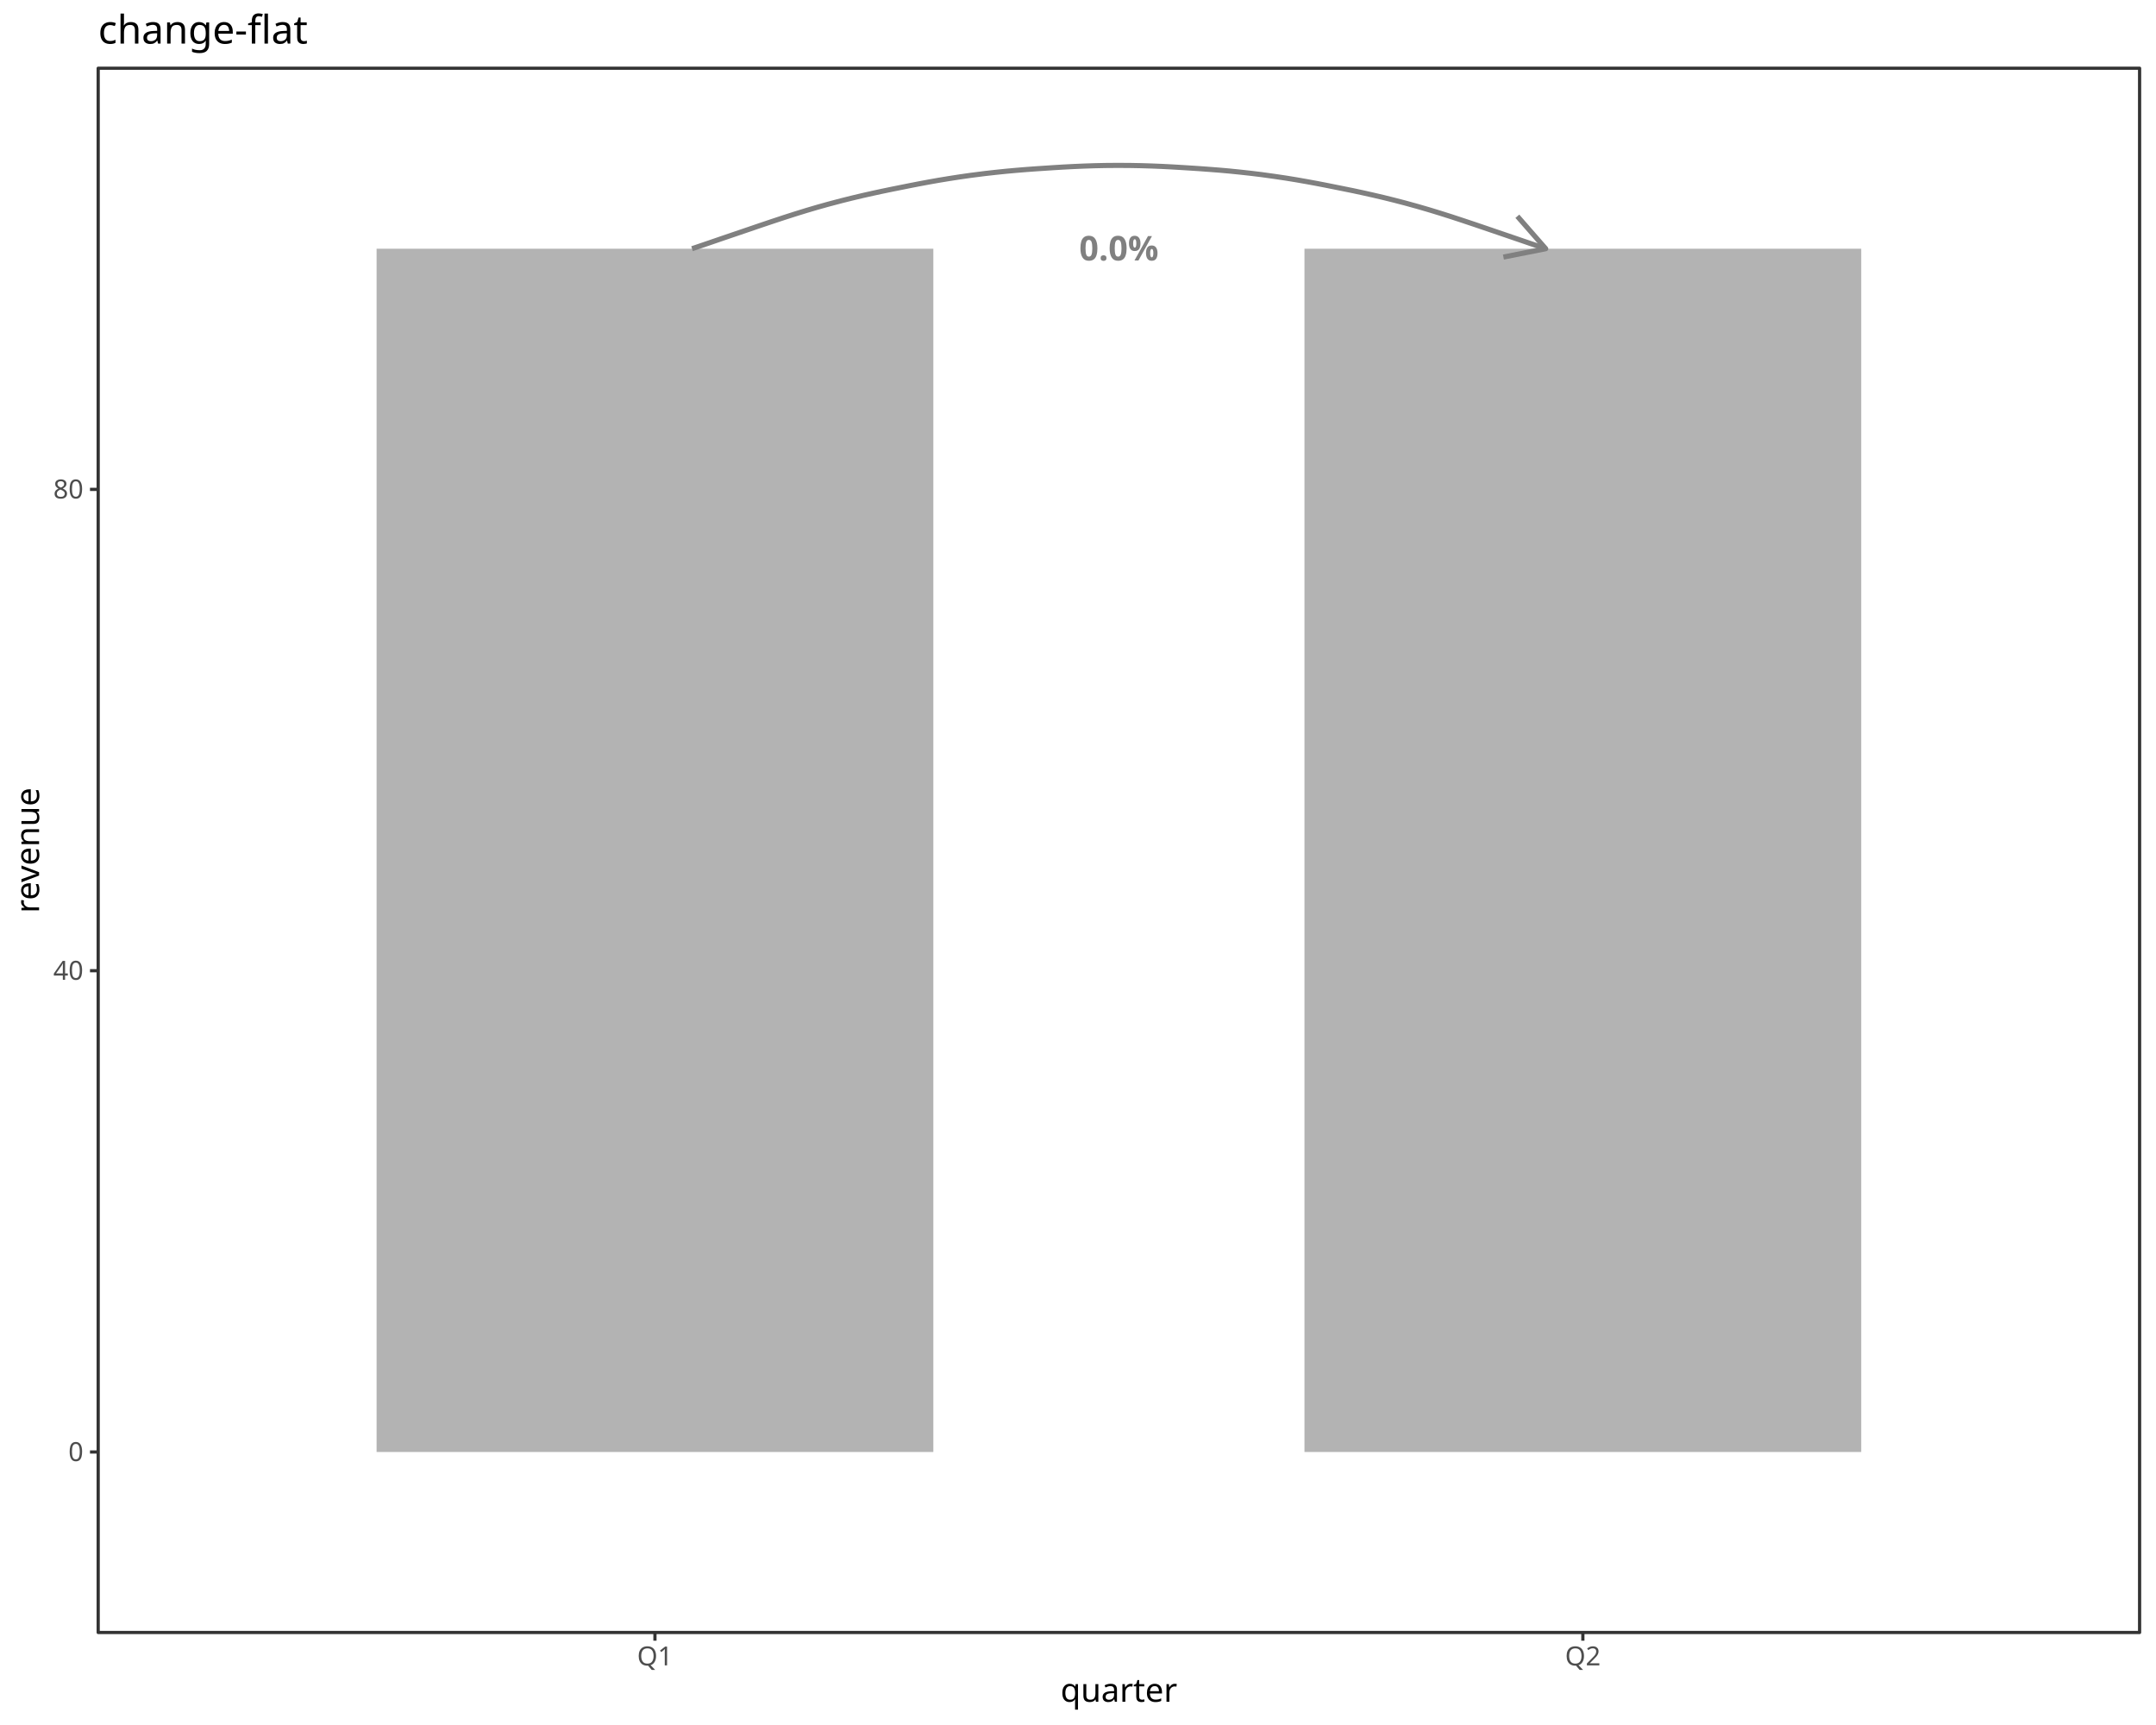
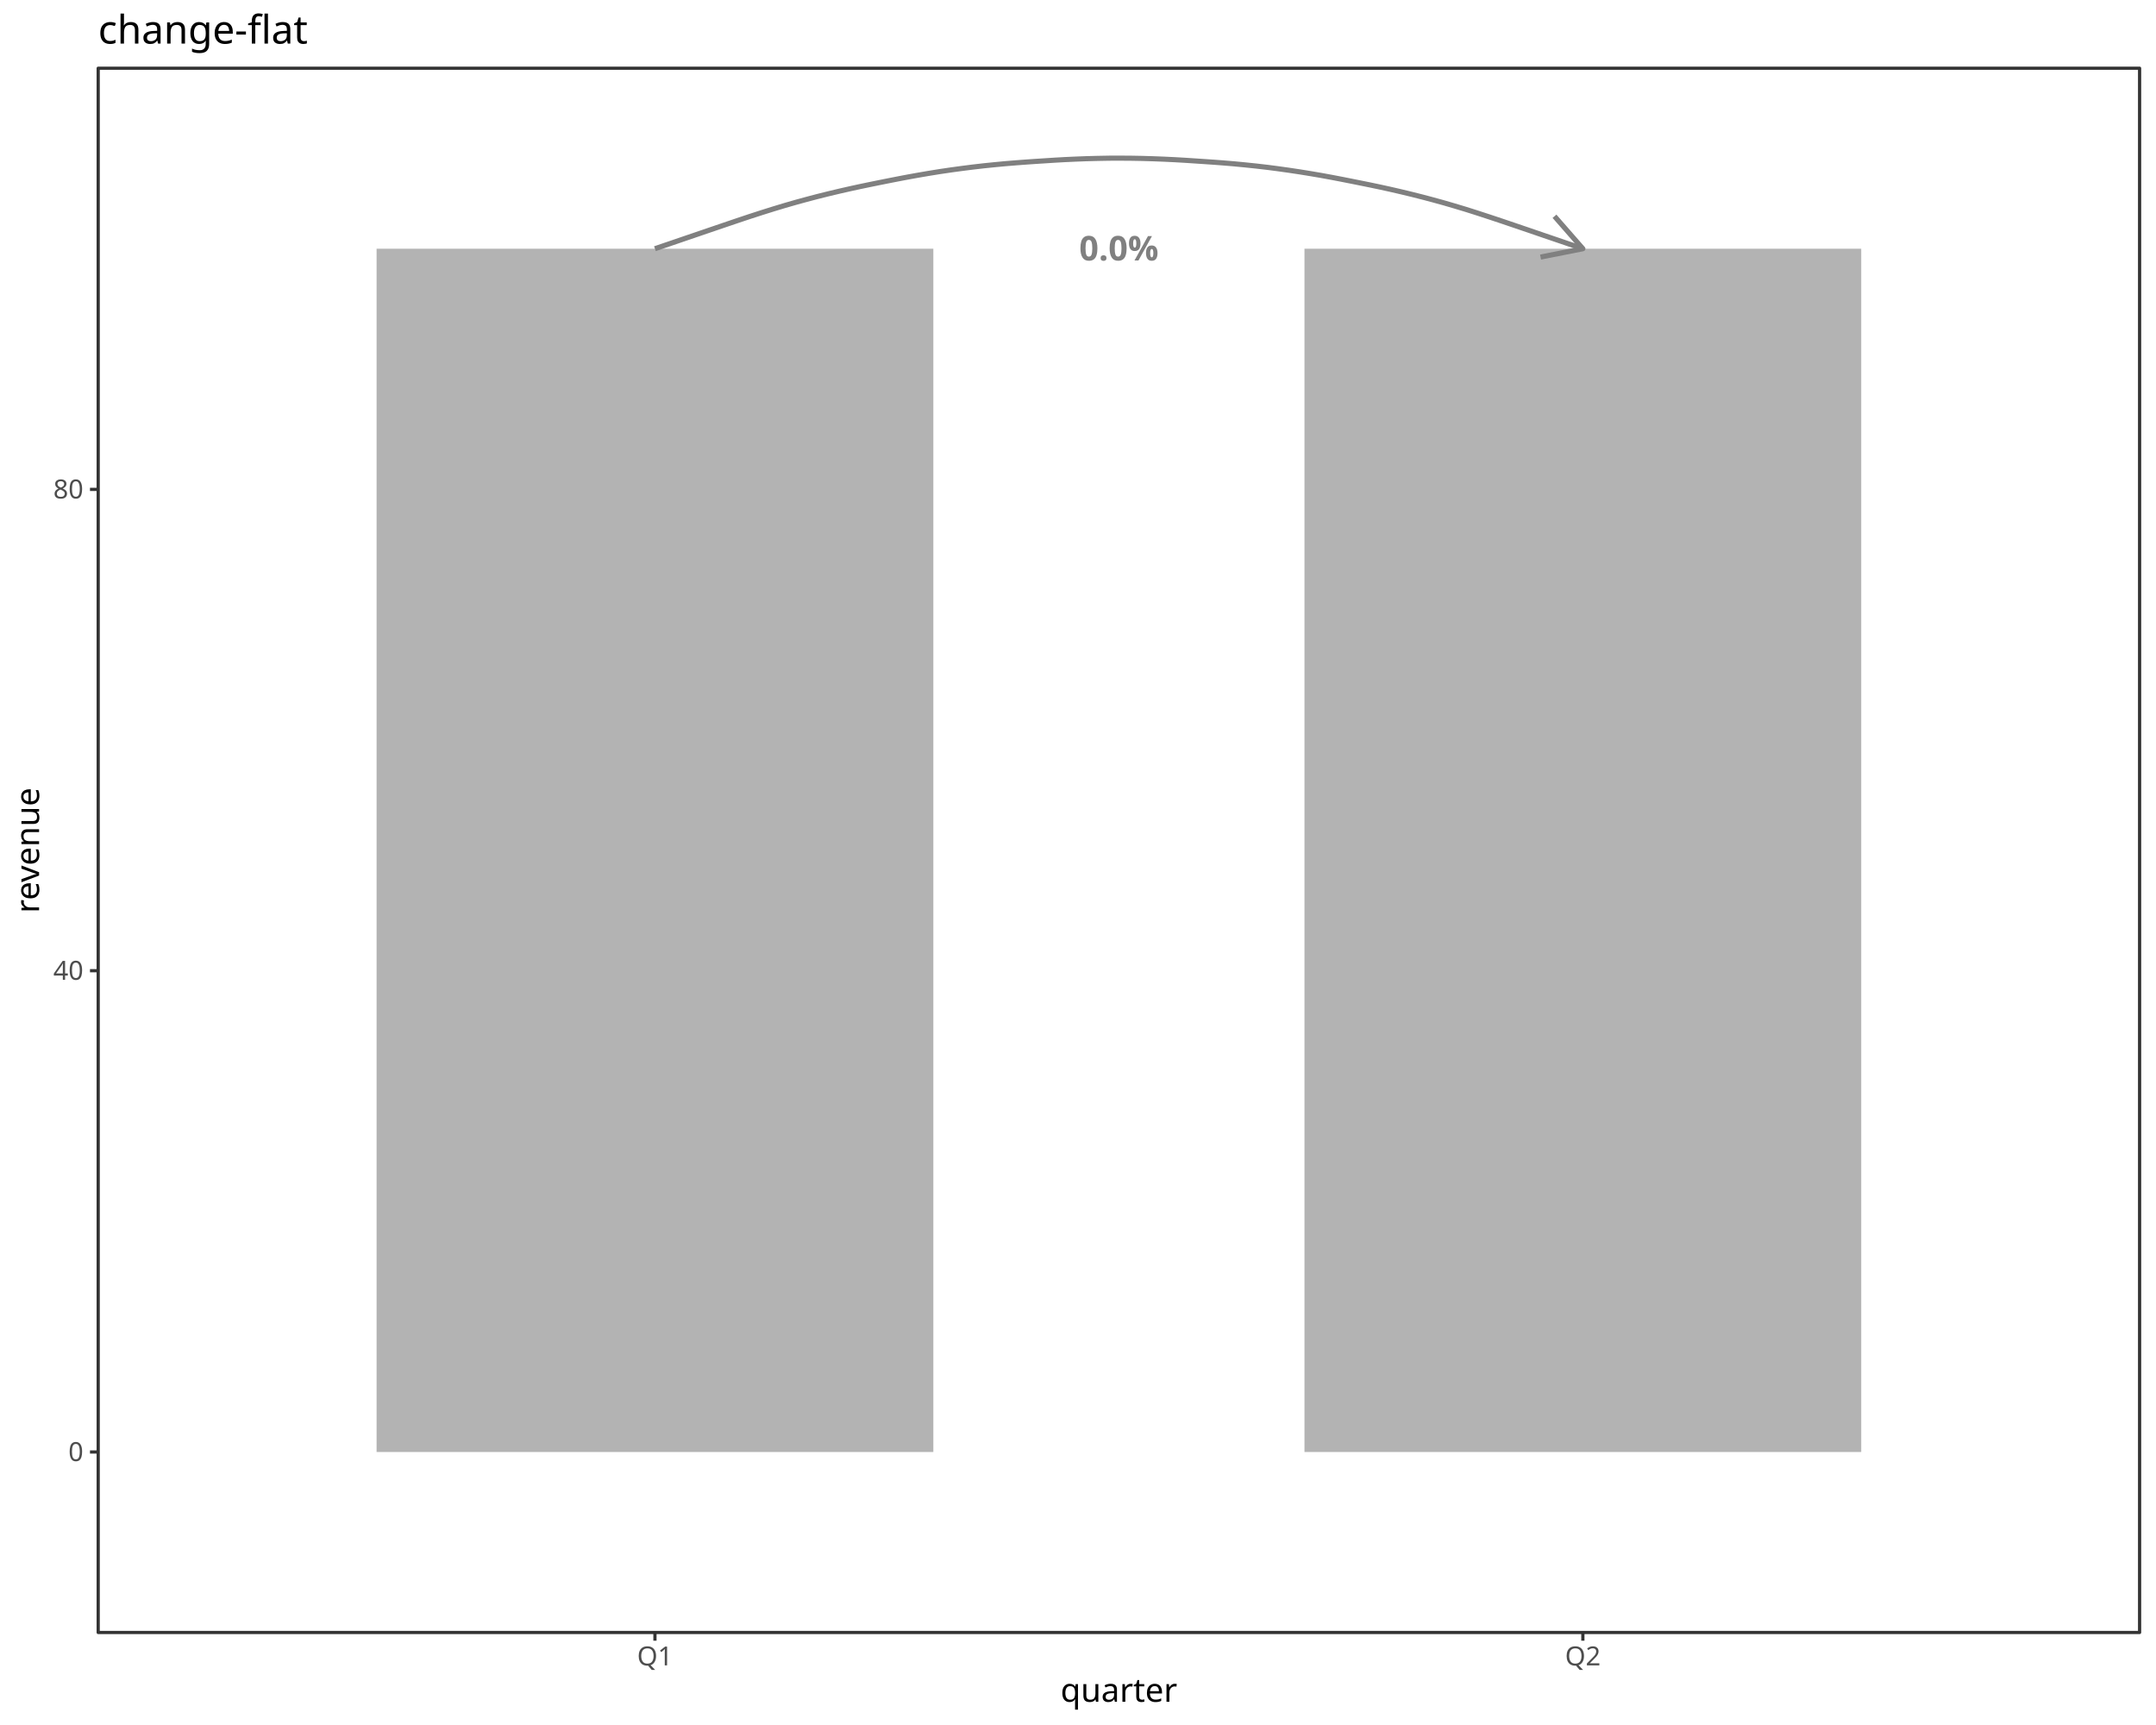
<svg xmlns="http://www.w3.org/2000/svg" class="svglite" data-engine-version="2.0" width="720.00pt" height="576.00pt" viewBox="0 0 720.00 576.00">
  <defs>
    <style type="text/css">
    .svglite line, .svglite polyline, .svglite polygon, .svglite path, .svglite rect, .svglite circle {
      fill: none;
      stroke: #000000;
      stroke-linecap: round;
      stroke-linejoin: round;
      stroke-miterlimit: 10.00;
    }
  </style>
  </defs>
  <rect width="100%" height="100%" style="stroke: none; fill: #FFFFFF;" />
  <defs>
    <clipPath id="cpMC4wMHw3MjAuMDB8MC4wMHw1NzYuMDA=">
      <rect x="0.00" y="0.00" width="720.00" height="576.00" />
    </clipPath>
  </defs>
  <g clip-path="url(#cpMC4wMHw3MjAuMDB8MC4wMHw1NzYuMDA=)">
    <rect x="0.00" y="0.00" width="720.00" height="576.00" style="stroke-width: 1.07; stroke: #FFFFFF; fill: #FFFFFF;" />
    <rect x="32.79" y="22.78" width="681.73" height="522.33" style="stroke-width: 1.07; stroke: none; fill: #FFFFFF;" />
    <rect x="125.76" y="83.05" width="185.93" height="401.79" style="stroke-width: 1.07; stroke: none; stroke-linecap: butt; stroke-linejoin: miter; fill: #B3B3B3;" />
    <rect x="435.63" y="83.05" width="185.93" height="401.79" style="stroke-width: 1.07; stroke: none; stroke-linecap: butt; stroke-linejoin: miter; fill: #B3B3B3;" />
-     <polyline points="231.11,83.05 231.23,83.01 231.96,82.76 233.70,82.17 236.55,81.20 240.33,79.90 244.70,78.41 249.26,76.86 253.68,75.35 257.90,73.93 261.90,72.61 265.71,71.39 269.37,70.26 272.96,69.20 276.54,68.20 277.41,67.97 281.00,67.02 284.57,66.13 288.06,65.30 291.45,64.54 294.69,63.84 297.78,63.20 300.78,62.60 303.76,62.00 306.84,61.40 310.06,60.80 313.44,60.20 316.96,59.62 320.58,59.06 324.24,58.54 325.12,58.43 328.80,57.96 332.45,57.55 336.02,57.18 339.48,56.87 342.78,56.60 345.93,56.37 348.98,56.17 352.02,55.97 355.15,55.78 358.42,55.61 361.85,55.46 365.41,55.34 369.07,55.26 372.78,55.23 373.66,55.23 377.37,55.25 381.04,55.32 384.63,55.43 388.10,55.57 391.41,55.74 394.57,55.93 397.61,56.12 400.65,56.32 403.77,56.55 407.04,56.80 410.46,57.10 414.01,57.46 417.65,57.86 421.33,58.31 422.20,58.43 425.87,58.94 429.50,59.48 433.05,60.06 436.47,60.66 439.73,61.26 442.83,61.86 445.83,62.46 448.81,63.06 451.88,63.68 455.09,64.37 458.44,65.12 461.91,65.93 465.46,66.81 469.05,67.74 469.90,67.97 473.48,68.96 477.06,70.00 480.70,71.11 484.47,72.30 488.42,73.60 492.58,74.99 496.96,76.48 501.50,78.03 505.95,79.55 509.92,80.91 513.02,81.97 515.03,82.65 515.98,82.98 516.20,83.05 516.20,83.05 " style="stroke-width: 1.71; stroke: #808080; stroke-linecap: butt;" />
-     <polyline points="502.07,85.84 516.20,83.05 506.72,72.21 " style="stroke-width: 1.71; stroke: #808080; stroke-linecap: butt;" />
+     <polyline points="218.72,83.05 218.83,83.01 219.54,82.77 221.23,82.19 224.04,81.24 227.83,79.94 232.29,78.42 237.03,76.80 241.70,75.21 246.18,73.69 250.43,72.27 254.48,70.96 258.37,69.74 262.14,68.60 265.87,67.53 269.05,66.66 272.79,65.67 276.51,64.74 280.16,63.87 283.71,63.06 287.11,62.32 290.37,61.64 293.52,61.00 296.62,60.38 299.78,59.76 303.08,59.13 306.53,58.51 310.14,57.89 313.86,57.29 317.66,56.73 320.90,56.29 324.73,55.80 328.54,55.36 332.28,54.98 335.90,54.64 339.37,54.36 342.70,54.11 345.90,53.89 349.05,53.69 352.27,53.48 355.62,53.29 359.13,53.13 362.78,52.99 366.55,52.89 370.40,52.82 373.66,52.81 377.52,52.83 381.36,52.90 385.11,53.01 388.75,53.15 392.23,53.32 395.56,53.51 398.76,53.72 401.91,53.93 405.13,54.15 408.47,54.40 411.97,54.69 415.62,55.04 419.37,55.43 423.18,55.87 426.42,56.29 430.25,56.82 434.04,57.39 437.75,57.99 441.33,58.60 444.76,59.23 448.04,59.86 451.18,60.48 454.28,61.10 457.44,61.74 460.73,62.43 464.16,63.18 467.72,64.00 471.39,64.88 475.11,65.82 478.27,66.66 482.00,67.68 485.73,68.77 489.52,69.91 493.43,71.15 497.50,72.48 501.79,73.91 506.30,75.44 511.00,77.04 515.72,78.66 520.10,80.15 523.76,81.40 526.40,82.30 527.94,82.83 528.53,83.03 528.60,83.05 " style="stroke-width: 1.71; stroke: #808080; stroke-linecap: butt;" />
+     <polyline points="514.47,85.84 528.60,83.05 519.12,72.21 " style="stroke-width: 1.71; stroke: #808080; stroke-linecap: butt;" />
    <polygon points="357.95,91.75 389.36,91.75 389.28,91.75 389.61,91.73 389.93,91.67 390.24,91.55 390.52,91.39 390.78,91.18 391.00,90.93 391.17,90.65 391.30,90.35 391.38,90.03 391.41,89.70 391.41,89.70 391.41,76.40 391.41,76.40 391.38,76.08 391.30,75.76 391.17,75.45 391.00,75.17 390.78,74.93 390.52,74.72 390.24,74.55 389.93,74.44 389.61,74.37 389.36,74.36 357.95,74.36 358.20,74.37 357.87,74.36 357.54,74.40 357.23,74.49 356.93,74.63 356.66,74.82 356.42,75.05 356.22,75.31 356.07,75.60 355.97,75.91 355.91,76.24 355.91,76.40 355.91,89.70 355.91,89.54 355.91,89.86 355.97,90.19 356.07,90.50 356.22,90.79 356.42,91.06 356.66,91.29 356.93,91.47 357.23,91.62 357.54,91.71 357.87,91.75 " style="stroke-width: 0.00; stroke: none; fill: #FFFFFF;" />
    <text x="373.66" y="86.97" text-anchor="middle" style="font-size: 11.38px; font-weight: bold; fill: #808080; font-family: sans;" textLength="25.94px" lengthAdjust="spacingAndGlyphs">0.0%</text>
    <rect x="32.79" y="22.78" width="681.73" height="522.33" style="stroke-width: 1.07; stroke: #333333;" />
    <text x="27.86" y="487.87" text-anchor="end" style="font-size: 8.80px; fill: #4D4D4D; font-family: sans;" textLength="4.89px" lengthAdjust="spacingAndGlyphs">0</text>
    <text x="27.86" y="327.16" text-anchor="end" style="font-size: 8.80px; fill: #4D4D4D; font-family: sans;" textLength="9.79px" lengthAdjust="spacingAndGlyphs">40</text>
    <text x="27.86" y="166.44" text-anchor="end" style="font-size: 8.80px; fill: #4D4D4D; font-family: sans;" textLength="9.79px" lengthAdjust="spacingAndGlyphs">80</text>
    <polyline points="30.05,484.84 32.79,484.84 " style="stroke-width: 1.07; stroke: #333333; stroke-linecap: butt;" />
    <polyline points="30.05,324.13 32.79,324.13 " style="stroke-width: 1.07; stroke: #333333; stroke-linecap: butt;" />
    <polyline points="30.05,163.41 32.79,163.41 " style="stroke-width: 1.07; stroke: #333333; stroke-linecap: butt;" />
    <polyline points="218.72,547.85 218.72,545.11 " style="stroke-width: 1.07; stroke: #333333; stroke-linecap: butt;" />
    <polyline points="528.60,547.85 528.60,545.11 " style="stroke-width: 1.07; stroke: #333333; stroke-linecap: butt;" />
    <text x="218.72" y="556.10" text-anchor="middle" style="font-size: 8.80px; fill: #4D4D4D; font-family: sans;" textLength="11.74px" lengthAdjust="spacingAndGlyphs">Q1</text>
    <text x="528.60" y="556.10" text-anchor="middle" style="font-size: 8.80px; fill: #4D4D4D; font-family: sans;" textLength="11.74px" lengthAdjust="spacingAndGlyphs">Q2</text>
    <text x="373.66" y="568.24" text-anchor="middle" style="font-size: 11.00px; font-family: sans;" textLength="34.85px" lengthAdjust="spacingAndGlyphs">quarter</text>
    <text transform="translate(13.05,283.95) rotate(-90)" text-anchor="middle" style="font-size: 11.00px; font-family: sans;" textLength="39.76px" lengthAdjust="spacingAndGlyphs">revenue</text>
    <text x="32.79" y="14.56" style="font-size: 13.20px; font-family: sans;" textLength="65.32px" lengthAdjust="spacingAndGlyphs">change-flat</text>
  </g>
</svg>
